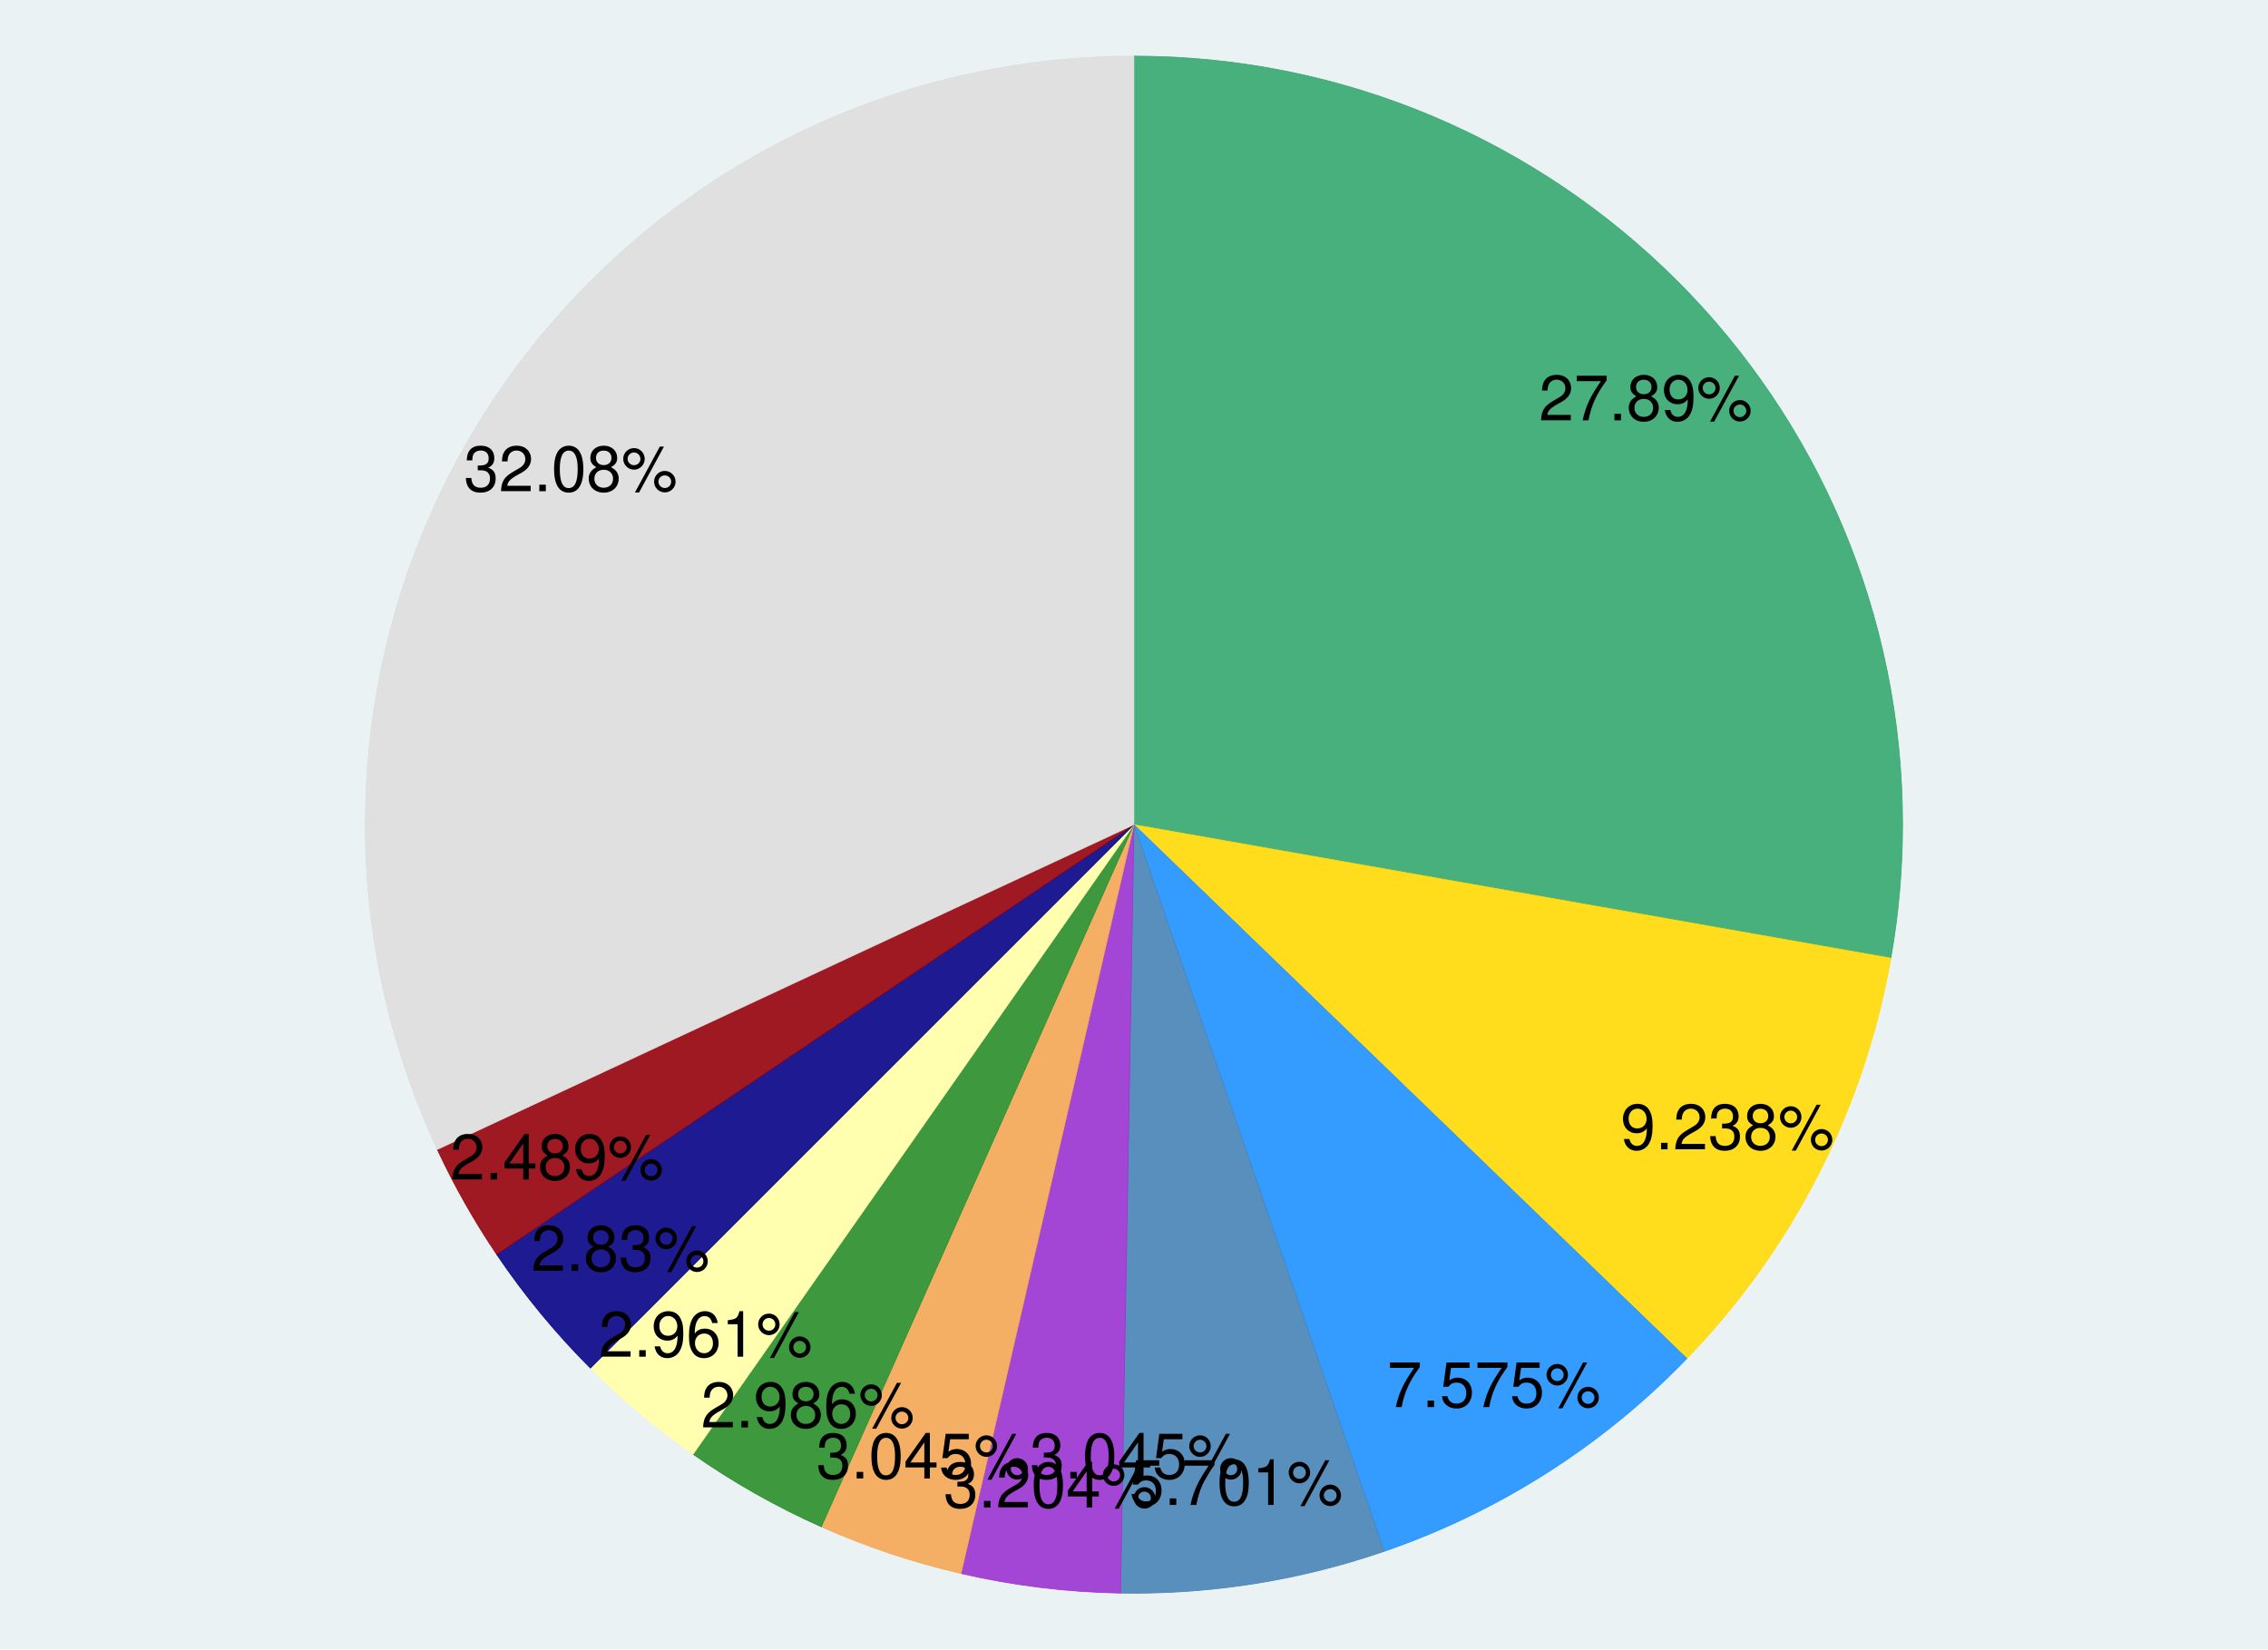
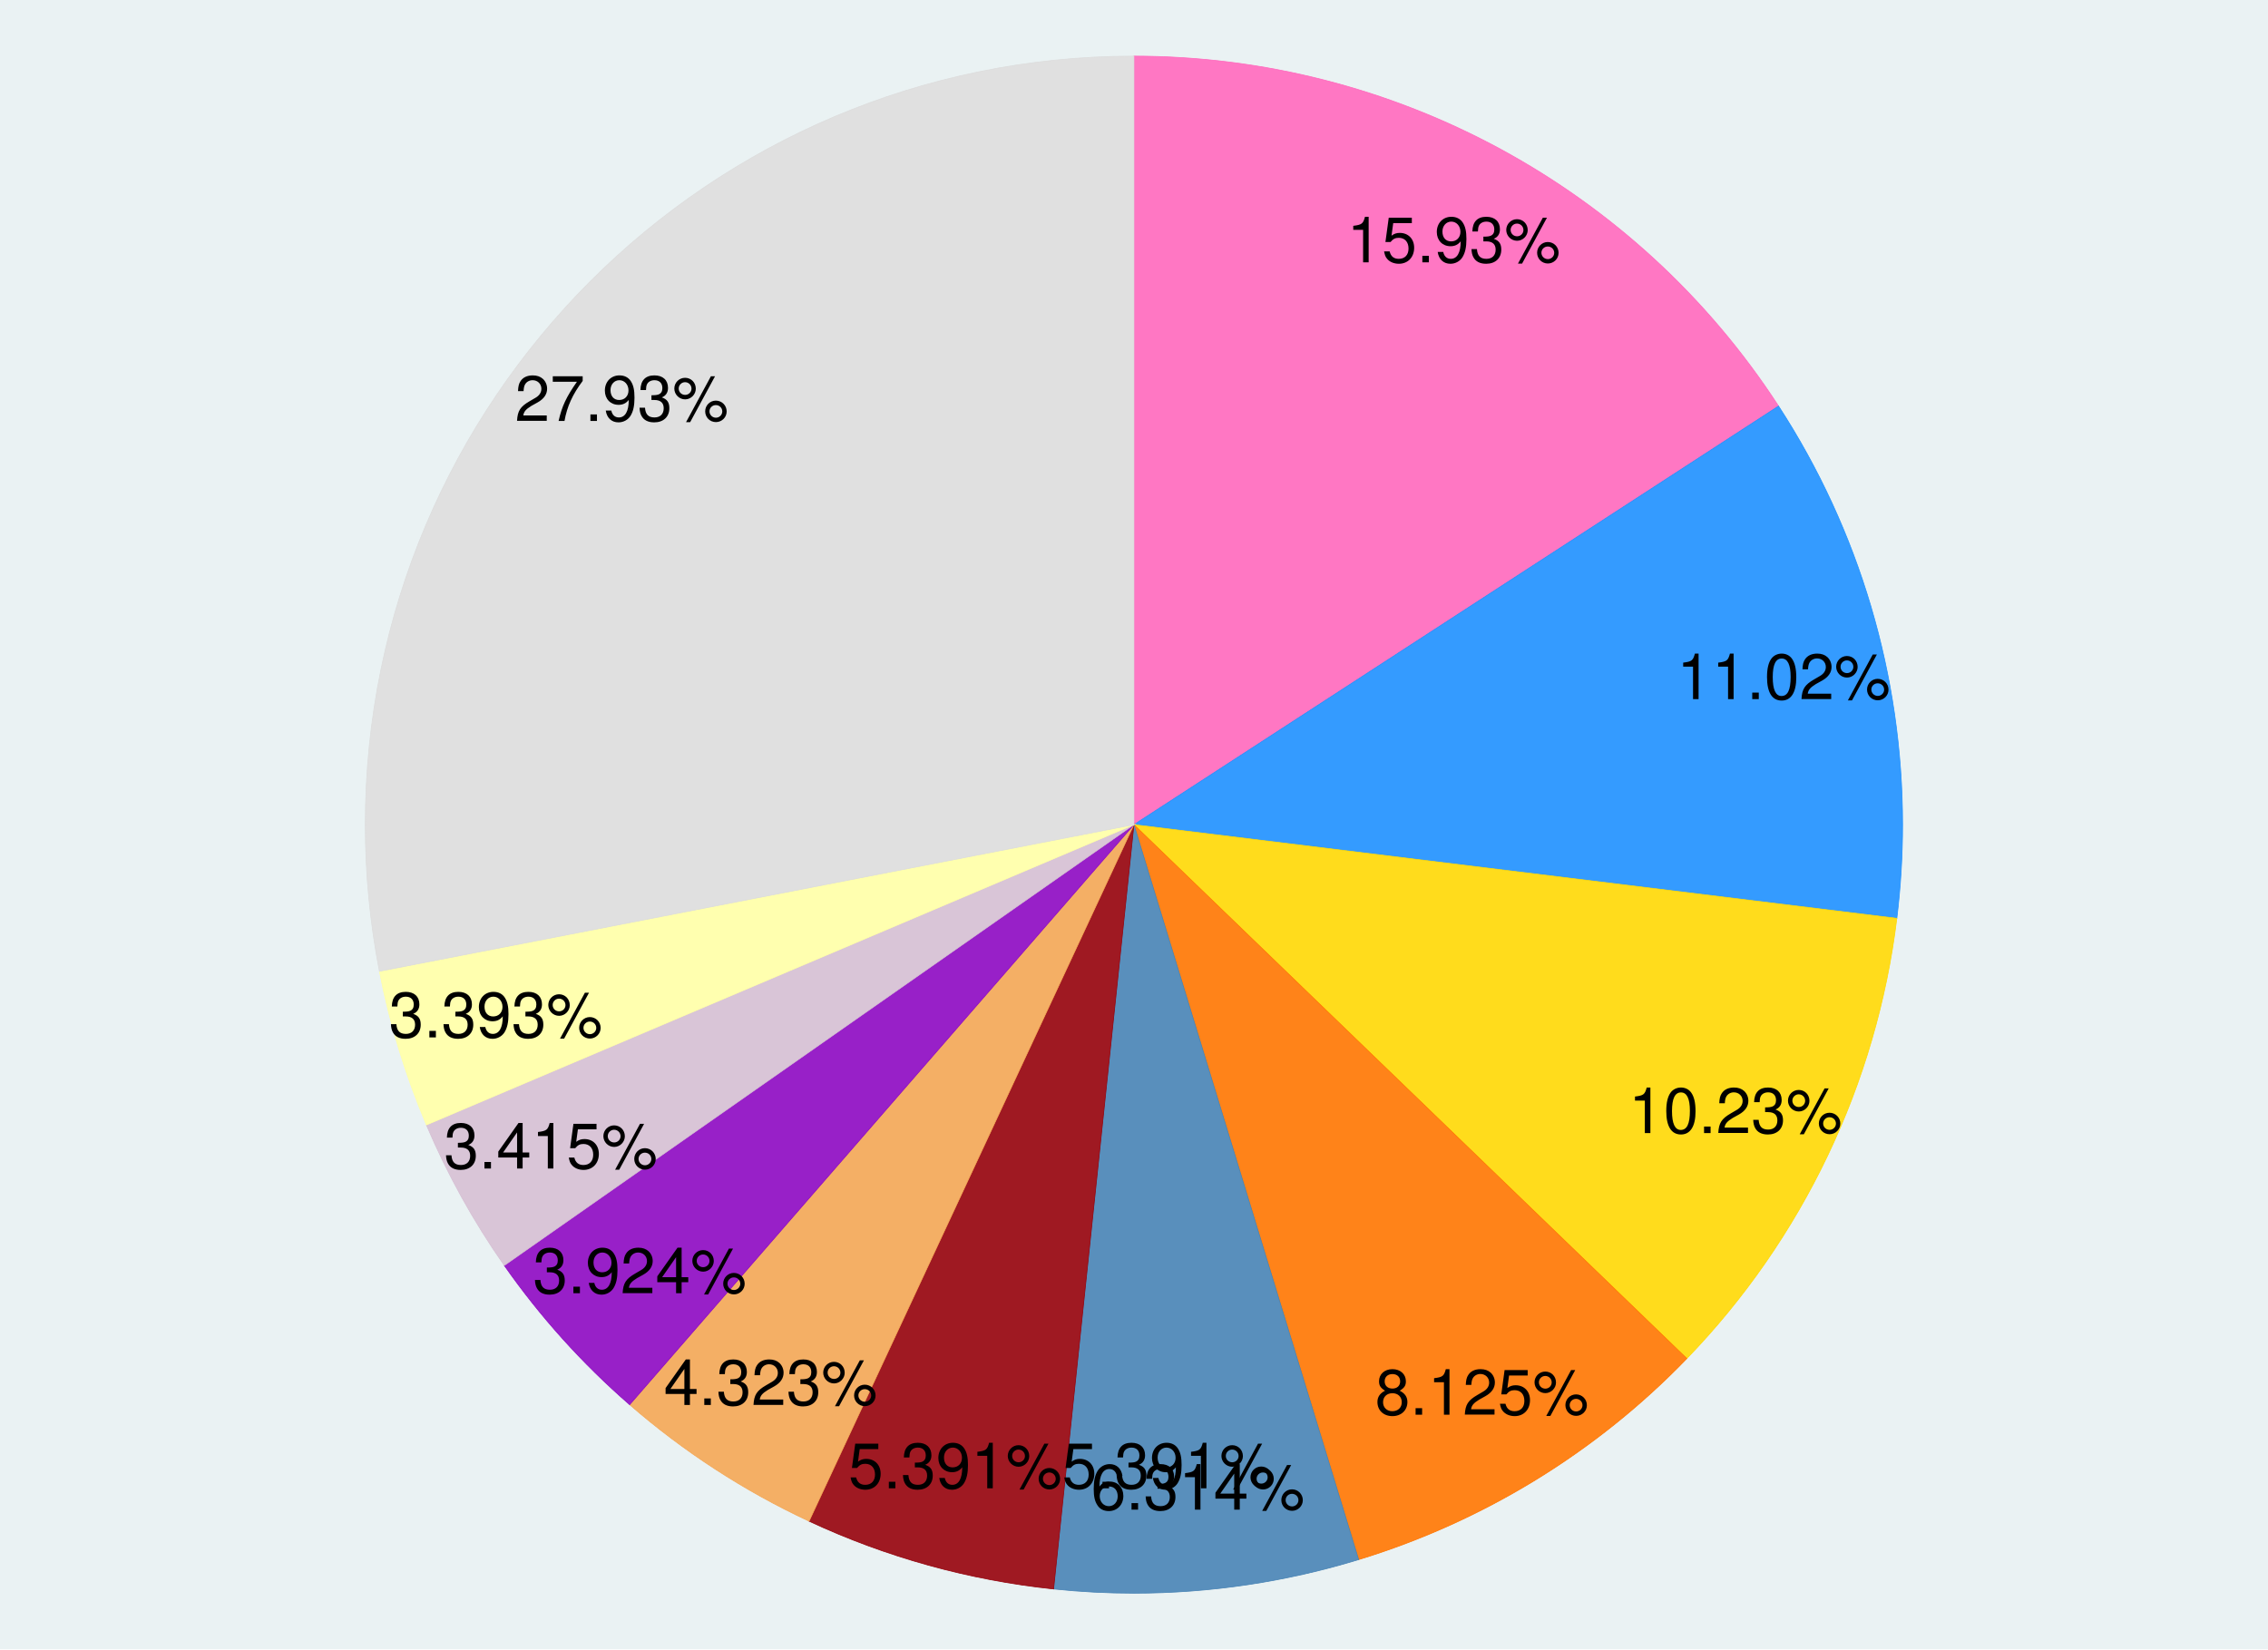
<svg xmlns="http://www.w3.org/2000/svg" viewBox="0 0 528 384" height="384" width="528" xml:space="preserve" id="svg2" version="1.1">
  <defs id="defs6" />
  <g transform="matrix(1.333333,0,0,-1.333333,0,384)" id="g10">
    <g transform="scale(0.1)" id="g12">
      <path id="path14" style="fill:#eaf2f3;fill-opacity:1;fill-rule:nonzero;stroke:none" d="M 0,0 H 3960 V 2880 H 0 Z" />
-       <path id="path16" style="fill:#48b07d;fill-opacity:1;fill-rule:nonzero;stroke:none" d="m 1979.88,1439.95 1321.67,-233.04 c 13.57,76.94 20.4,154.92 20.4,233.04 0,741.21 -600.87,1342.07 -1342.07,1342.07" />
-       <path id="path18" style="fill:none;stroke:#34a76e;stroke-width:1.2;stroke-linecap:butt;stroke-linejoin:miter;stroke-miterlimit:10;stroke-dasharray:none;stroke-opacity:1" d="m 1979.88,1439.95 1321.67,-233.04 c 13.57,76.94 20.4,154.92 20.4,233.04 0,741.21 -600.87,1342.07 -1342.07,1342.07 z" />
-       <path id="path20" style="fill:#ffdc1c;fill-opacity:1;fill-rule:nonzero;stroke:none" d="m 1979.88,1439.95 965.4,-932.274 c 185.77,192.371 309.84,435.863 356.27,699.234" />
-       <path id="path22" style="fill:none;stroke:#ffd803;stroke-width:1.2;stroke-linecap:butt;stroke-linejoin:miter;stroke-miterlimit:10;stroke-dasharray:none;stroke-opacity:1" d="m 1979.88,1439.95 965.4,-932.274 c 185.77,192.371 309.84,435.863 356.27,699.234 z" />
-       <path id="path24" style="fill:#349bff;fill-opacity:1;fill-rule:nonzero;stroke:none" d="M 1979.88,1439.95 2416.81,171.004 c 200.25,68.949 381.35,184.324 528.47,336.672" />
-       <path id="path26" style="fill:none;stroke:#1e90ff;stroke-width:1.2;stroke-linecap:butt;stroke-linejoin:miter;stroke-miterlimit:10;stroke-dasharray:none;stroke-opacity:1" d="M 1979.88,1439.95 2416.81,171.004 c 200.25,68.949 381.35,184.324 528.47,336.672 z" />
-       <path id="path28" style="fill:#598fbc;fill-opacity:1;fill-rule:nonzero;stroke:none" d="M 1979.88,1439.95 1956.45,98.09 c 7.81,-0.133 15.62,-0.203 23.43,-0.203 148.68,0 296.34,24.711 436.93,73.117" />
-       <path id="path30" style="fill:none;stroke:#4682b4;stroke-width:1.2;stroke-linecap:butt;stroke-linejoin:miter;stroke-miterlimit:10;stroke-dasharray:none;stroke-opacity:1" d="M 1979.88,1439.95 1956.45,98.09 c 7.81,-0.133 15.62,-0.203 23.43,-0.203 148.68,0 296.34,24.711 436.93,73.117 z" />
-       <path id="path32" style="fill:#a346d5;fill-opacity:1;fill-rule:nonzero;stroke:none" d="M 1979.88,1439.95 1677.98,132.285 c 91.37,-21.097 184.71,-32.562 278.47,-34.195" />
-       <path id="path34" style="fill:none;stroke:#9931d0;stroke-width:1.2;stroke-linecap:butt;stroke-linejoin:miter;stroke-miterlimit:10;stroke-dasharray:none;stroke-opacity:1" d="M 1979.88,1439.95 1677.98,132.285 c 91.37,-21.097 184.71,-32.562 278.47,-34.195 z" />
-       <path id="path36" style="fill:#f4af65;fill-opacity:1;fill-rule:nonzero;stroke:none" d="M 1979.88,1439.95 1434.01,213.914 c 78.52,-34.957 160.22,-62.297 243.97,-81.629" />
-       <path id="path38" style="fill:none;stroke:#f3a654;stroke-width:1.2;stroke-linecap:butt;stroke-linejoin:miter;stroke-miterlimit:10;stroke-dasharray:none;stroke-opacity:1" d="M 1979.88,1439.95 1434.01,213.914 c 78.52,-34.957 160.22,-62.297 243.97,-81.629 z" />
-       <path id="path40" style="fill:#3d983e;fill-opacity:1;fill-rule:nonzero;stroke:none" d="M 1979.88,1439.95 1210.1,340.598 c 70.4,-49.297 145.39,-91.727 223.91,-126.684" />
-       <path id="path42" style="fill:none;stroke:#278d29;stroke-width:1.2;stroke-linecap:butt;stroke-linejoin:miter;stroke-miterlimit:10;stroke-dasharray:none;stroke-opacity:1" d="M 1979.88,1439.95 1210.1,340.598 c 70.4,-49.297 145.39,-91.727 223.91,-126.684 z" />
-       <path id="path44" style="fill:#ffffaf;fill-opacity:1;fill-rule:nonzero;stroke:none" d="M 1979.88,1439.95 1030.89,490.969 C 1086.13,435.727 1146.1,385.41 1210.1,340.598" />
-       <path id="path46" style="fill:none;stroke:#ffffa6;stroke-width:1.2;stroke-linecap:butt;stroke-linejoin:miter;stroke-miterlimit:10;stroke-dasharray:none;stroke-opacity:1" d="M 1979.88,1439.95 1030.89,490.969 C 1086.13,435.727 1146.1,385.41 1210.1,340.598 Z" />
-       <path id="path48" style="fill:#1d1a92;fill-opacity:1;fill-rule:nonzero;stroke:none" d="M 1979.88,1439.95 867.25,689.48 c 48.063,-71.253 102.863,-137.734 163.64,-198.511" />
-       <path id="path50" style="fill:none;stroke:#040186;stroke-width:1.2;stroke-linecap:butt;stroke-linejoin:miter;stroke-miterlimit:10;stroke-dasharray:none;stroke-opacity:1" d="M 1979.88,1439.95 867.25,689.48 c 48.063,-71.253 102.863,-137.734 163.64,-198.511 z" />
-       <path id="path52" style="fill:#9f1922;fill-opacity:1;fill-rule:nonzero;stroke:none" d="M 1979.88,1439.95 763.551,872.773 C 793.262,809.055 827.938,747.766 867.25,689.48" />
-       <path id="path54" style="fill:none;stroke:#940009;stroke-width:1.2;stroke-linecap:butt;stroke-linejoin:miter;stroke-miterlimit:10;stroke-dasharray:none;stroke-opacity:1" d="M 1979.88,1439.95 763.551,872.773 C 793.262,809.055 827.938,747.766 867.25,689.48 Z" />
-       <path id="path56" style="fill:#e0e0e0;fill-opacity:1;fill-rule:nonzero;stroke:none" d="m 1979.88,1439.95 v 1342.07 c -741.21,0 -1342.071,-600.86 -1342.071,-1342.07 0,-195.97 42.921,-389.57 125.742,-567.177" />
-       <path id="path58" style="fill:none;stroke:#dcdcdc;stroke-width:1.2;stroke-linecap:butt;stroke-linejoin:miter;stroke-miterlimit:10;stroke-dasharray:none;stroke-opacity:1" d="m 1979.88,1439.95 v 1342.07 c -741.21,0 -1342.071,-600.86 -1342.071,-1342.07 0,-195.97 42.921,-389.57 125.742,-567.177 z" />
+       <path id="path16" style="fill:#ff77c3;fill-opacity:1;fill-rule:nonzero;stroke:none" d="m 1979.88,1439.95 1125.55,730.95 c -247.51,381.14 -671.1,611.12 -1125.55,611.12" />
+       <path id="path18" style="fill:none;stroke:#ff68bc;stroke-width:1.2;stroke-linecap:butt;stroke-linejoin:miter;stroke-miterlimit:10;stroke-dasharray:none;stroke-opacity:1" d="m 1979.88,1439.95 1125.55,730.95 c -247.51,381.14 -671.1,611.12 -1125.55,611.12 z" />
+       <path id="path20" style="fill:#349bff;fill-opacity:1;fill-rule:nonzero;stroke:none" d="M 1979.88,1439.95 3311.94,1276.4 c 6.66,54.26 10.01,108.89 10.01,163.55 0,259.46 -75.21,513.35 -216.52,730.95" />
+       <path id="path22" style="fill:none;stroke:#1e90ff;stroke-width:1.2;stroke-linecap:butt;stroke-linejoin:miter;stroke-miterlimit:10;stroke-dasharray:none;stroke-opacity:1" d="M 1979.88,1439.95 3311.94,1276.4 c 6.66,54.26 10.01,108.89 10.01,163.55 0,259.46 -75.21,513.35 -216.52,730.95 z" />
+       <path id="path24" style="fill:#ffdc1c;fill-opacity:1;fill-rule:nonzero;stroke:none" d="m 1979.88,1439.95 965.4,-932.274 c 202.44,209.633 331.15,479.469 366.66,768.724" />
+       <path id="path26" style="fill:none;stroke:#ffd803;stroke-width:1.2;stroke-linecap:butt;stroke-linejoin:miter;stroke-miterlimit:10;stroke-dasharray:none;stroke-opacity:1" d="m 1979.88,1439.95 965.4,-932.274 c 202.44,209.633 331.15,479.469 366.66,768.724 z" />
+       <path id="path28" style="fill:#ff8319;fill-opacity:1;fill-rule:nonzero;stroke:none" d="M 1979.88,1439.95 2372.26,156.527 c 217.69,66.555 414.89,187.395 573.02,351.149" />
+       <path id="path30" style="fill:none;stroke:#ff7500;stroke-width:1.2;stroke-linecap:butt;stroke-linejoin:miter;stroke-miterlimit:10;stroke-dasharray:none;stroke-opacity:1" d="M 1979.88,1439.95 2372.26,156.527 c 217.69,66.555 414.89,187.395 573.02,351.149 z" />
+       <path id="path32" style="fill:#598fbc;fill-opacity:1;fill-rule:nonzero;stroke:none" d="M 1979.88,1439.95 1839.59,105.238 c 46.6,-4.894 93.43,-7.351 140.29,-7.351 132.97,0 265.21,19.765 392.38,58.64" />
+       <path id="path34" style="fill:none;stroke:#4682b4;stroke-width:1.2;stroke-linecap:butt;stroke-linejoin:miter;stroke-miterlimit:10;stroke-dasharray:none;stroke-opacity:1" d="M 1979.88,1439.95 1839.59,105.238 c 46.6,-4.894 93.43,-7.351 140.29,-7.351 132.97,0 265.21,19.765 392.38,58.64 z" />
+       <path id="path36" style="fill:#9f1922;fill-opacity:1;fill-rule:nonzero;stroke:none" d="M 1979.88,1439.95 1412.7,223.629 c 134.75,-62.836 279.02,-102.848 426.89,-118.391" />
+       <path id="path38" style="fill:none;stroke:#940009;stroke-width:1.2;stroke-linecap:butt;stroke-linejoin:miter;stroke-miterlimit:10;stroke-dasharray:none;stroke-opacity:1" d="M 1979.88,1439.95 1412.7,223.629 c 134.75,-62.836 279.02,-102.848 426.89,-118.391 z" />
+       <path id="path40" style="fill:#f4af65;fill-opacity:1;fill-rule:nonzero;stroke:none" d="M 1979.88,1439.95 1099.4,427.082 c 94.43,-82.09 199.89,-150.574 313.3,-203.453" />
+       <path id="path42" style="fill:none;stroke:#f3a654;stroke-width:1.2;stroke-linecap:butt;stroke-linejoin:miter;stroke-miterlimit:10;stroke-dasharray:none;stroke-opacity:1" d="M 1979.88,1439.95 1099.4,427.082 c 94.43,-82.09 199.89,-150.574 313.3,-203.453 z" />
+       <path id="path44" style="fill:#9820c8;fill-opacity:1;fill-rule:nonzero;stroke:none" d="M 1979.88,1439.95 880.52,670.176 C 943.293,580.523 1016.8,498.883 1099.4,427.082" />
+       <path id="path46" style="fill:none;stroke:#8c07c2;stroke-width:1.2;stroke-linecap:butt;stroke-linejoin:miter;stroke-miterlimit:10;stroke-dasharray:none;stroke-opacity:1" d="M 1979.88,1439.95 880.52,670.176 C 943.293,580.523 1016.8,498.883 1099.4,427.082 Z" />
+       <path id="path48" style="fill:#d9c5d7;fill-opacity:1;fill-rule:nonzero;stroke:none" d="M 1979.88,1439.95 744.496,915.566 C 781.137,829.242 826.73,746.992 880.52,670.176" />
+       <path id="path50" style="fill:none;stroke:#d5bed2;stroke-width:1.2;stroke-linecap:butt;stroke-linejoin:miter;stroke-miterlimit:10;stroke-dasharray:none;stroke-opacity:1" d="M 1979.88,1439.95 744.496,915.566 C 781.137,829.242 826.73,746.992 880.52,670.176 Z" />
+       <path id="path52" style="fill:#ffffaf;fill-opacity:1;fill-rule:nonzero;stroke:none" d="M 1979.88,1439.95 662.465,1183.88 c 17.89,-92.06 45.39,-181.99 82.031,-268.314" />
+       <path id="path54" style="fill:none;stroke:#ffffa6;stroke-width:1.2;stroke-linecap:butt;stroke-linejoin:miter;stroke-miterlimit:10;stroke-dasharray:none;stroke-opacity:1" d="M 1979.88,1439.95 662.465,1183.88 c 17.89,-92.06 45.39,-181.99 82.031,-268.314 z" />
+       <path id="path56" style="fill:#e0e0e0;fill-opacity:1;fill-rule:nonzero;stroke:none" d="m 1979.88,1439.95 v 1342.07 c -741.21,0 -1342.071,-600.86 -1342.071,-1342.07 0,-85.95 8.257,-171.7 24.656,-256.07" />
+       <path id="path58" style="fill:none;stroke:#dcdcdc;stroke-width:1.2;stroke-linecap:butt;stroke-linejoin:miter;stroke-miterlimit:10;stroke-dasharray:none;stroke-opacity:1" d="m 1979.88,1439.95 v 1342.07 c -741.21,0 -1342.071,-600.86 -1342.071,-1342.07 0,-85.95 8.257,-171.7 24.656,-256.07 z" />
      <g transform="scale(10)" id="g60">
-         <text id="text84" style="font-variant:normal;font-weight:normal;font-size:11.001px;font-family:Helvetica;-inkscape-font-specification:Helvetica;writing-mode:lr-tb;fill:#000000;fill-opacity:1;fill-rule:nonzero;stroke:none" transform="matrix(1,0,0,-1,268.696,214.595)">
-           <tspan id="tspan62" y="0" x="0 6.117 12.234 15.292 21.409 27.526">27.89%</tspan>
-           <tspan id="tspan64" y="127.302" x="14.256 20.373 23.431 29.548 35.665 41.781">9.238%</tspan>
-           <tspan id="tspan66" y="172.31" x="-26.507 -20.391 -17.332 -11.215 -5.099 1.018">7.575%</tspan>
-           <tspan id="tspan68" y="189.387" x="-71.528 -65.411 -62.353 -56.236 -50.119 -44.002">5.701%</tspan>
-           <tspan id="tspan70" y="189.833" x="-103.963 -97.846 -94.787 -88.671 -82.554 -76.437">3.204%</tspan>
-           <tspan id="tspan72" y="184.771" x="-126.188 -120.071 -117.013 -110.896 -104.779 -98.662 -126.188 -120.071 -117.013 -110.896 -104.779 -98.662">3.045%3.045%</tspan>
-           <tspan id="tspan74" y="175.862" x="-146.31 -140.193 -137.135 -131.018 -124.901 -118.784">2.986%</tspan>
-           <tspan id="tspan76" y="163.511" x="-164.155 -158.038 -154.98 -148.863 -142.746 -136.629">2.961%</tspan>
-           <tspan id="tspan78" y="148.513" x="-175.971 -169.854 -166.796 -160.679 -154.562">2.83%</tspan>
-           <tspan id="tspan80" y="132.561" x="-190.105 -183.988 -180.93 -174.813 -168.696 -162.58">2.489%</tspan>
-           <tspan id="tspan82" y="12.375" x="-187.716 -181.6 -175.483 -172.424 -166.308 -160.191">32.08%</tspan>
+         <text id="text84" style="font-variant:normal;font-weight:normal;font-size:11.001px;font-family:Helvetica;-inkscape-font-specification:Helvetica;writing-mode:lr-tb;fill:#000000;fill-opacity:1;fill-rule:nonzero;stroke:none" transform="matrix(1,0,0,-1,235.159,242.191)">
+           <tspan id="tspan62" y="0" x="0 6.117 12.234 15.292 21.409 27.526">15.93%</tspan>
+           <tspan id="tspan64" y="76.279" x="57.605 63.722 69.839 72.897 79.014 85.131">11.02%</tspan>
+           <tspan id="tspan66" y="152.052" x="49.191 55.307 61.424 64.483 70.599 76.716">10.23%</tspan>
+           <tspan id="tspan68" y="201.23" x="4.938 11.054 14.113 20.23 26.346 32.463">8.125%</tspan>
+           <tspan id="tspan70" y="217.812" x="-44.661 -38.544 -35.486 -29.369 -23.253 -17.136">6.314%</tspan>
+           <tspan id="tspan72" y="214.087" x="-87.034 -80.917 -77.858 -71.742 -65.625 -59.508 -87.034 -80.917 -77.858 -71.742 -65.625 -59.508">5.391%5.391%</tspan>
+           <tspan id="tspan74" y="199.534" x="-119.258 -113.141 -110.083 -103.966 -97.849 -91.732">4.323%</tspan>
+           <tspan id="tspan76" y="180.019" x="-142.114 -135.998 -132.939 -126.822 -120.706 -114.589">3.924%</tspan>
+           <tspan id="tspan78" y="158.239" x="-157.645 -151.528 -148.47 -142.353 -136.237 -130.12">3.415%</tspan>
+           <tspan id="tspan80" y="135.345" x="-167.26 -161.144 -158.085 -151.969 -145.852 -139.735">3.393%</tspan>
+           <tspan id="tspan82" y="27.695" x="-145.258 -139.141 -133.024 -129.966 -123.849 -117.732">27.93%</tspan>
        </text>
      </g>
    </g>
  </g>
</svg>
